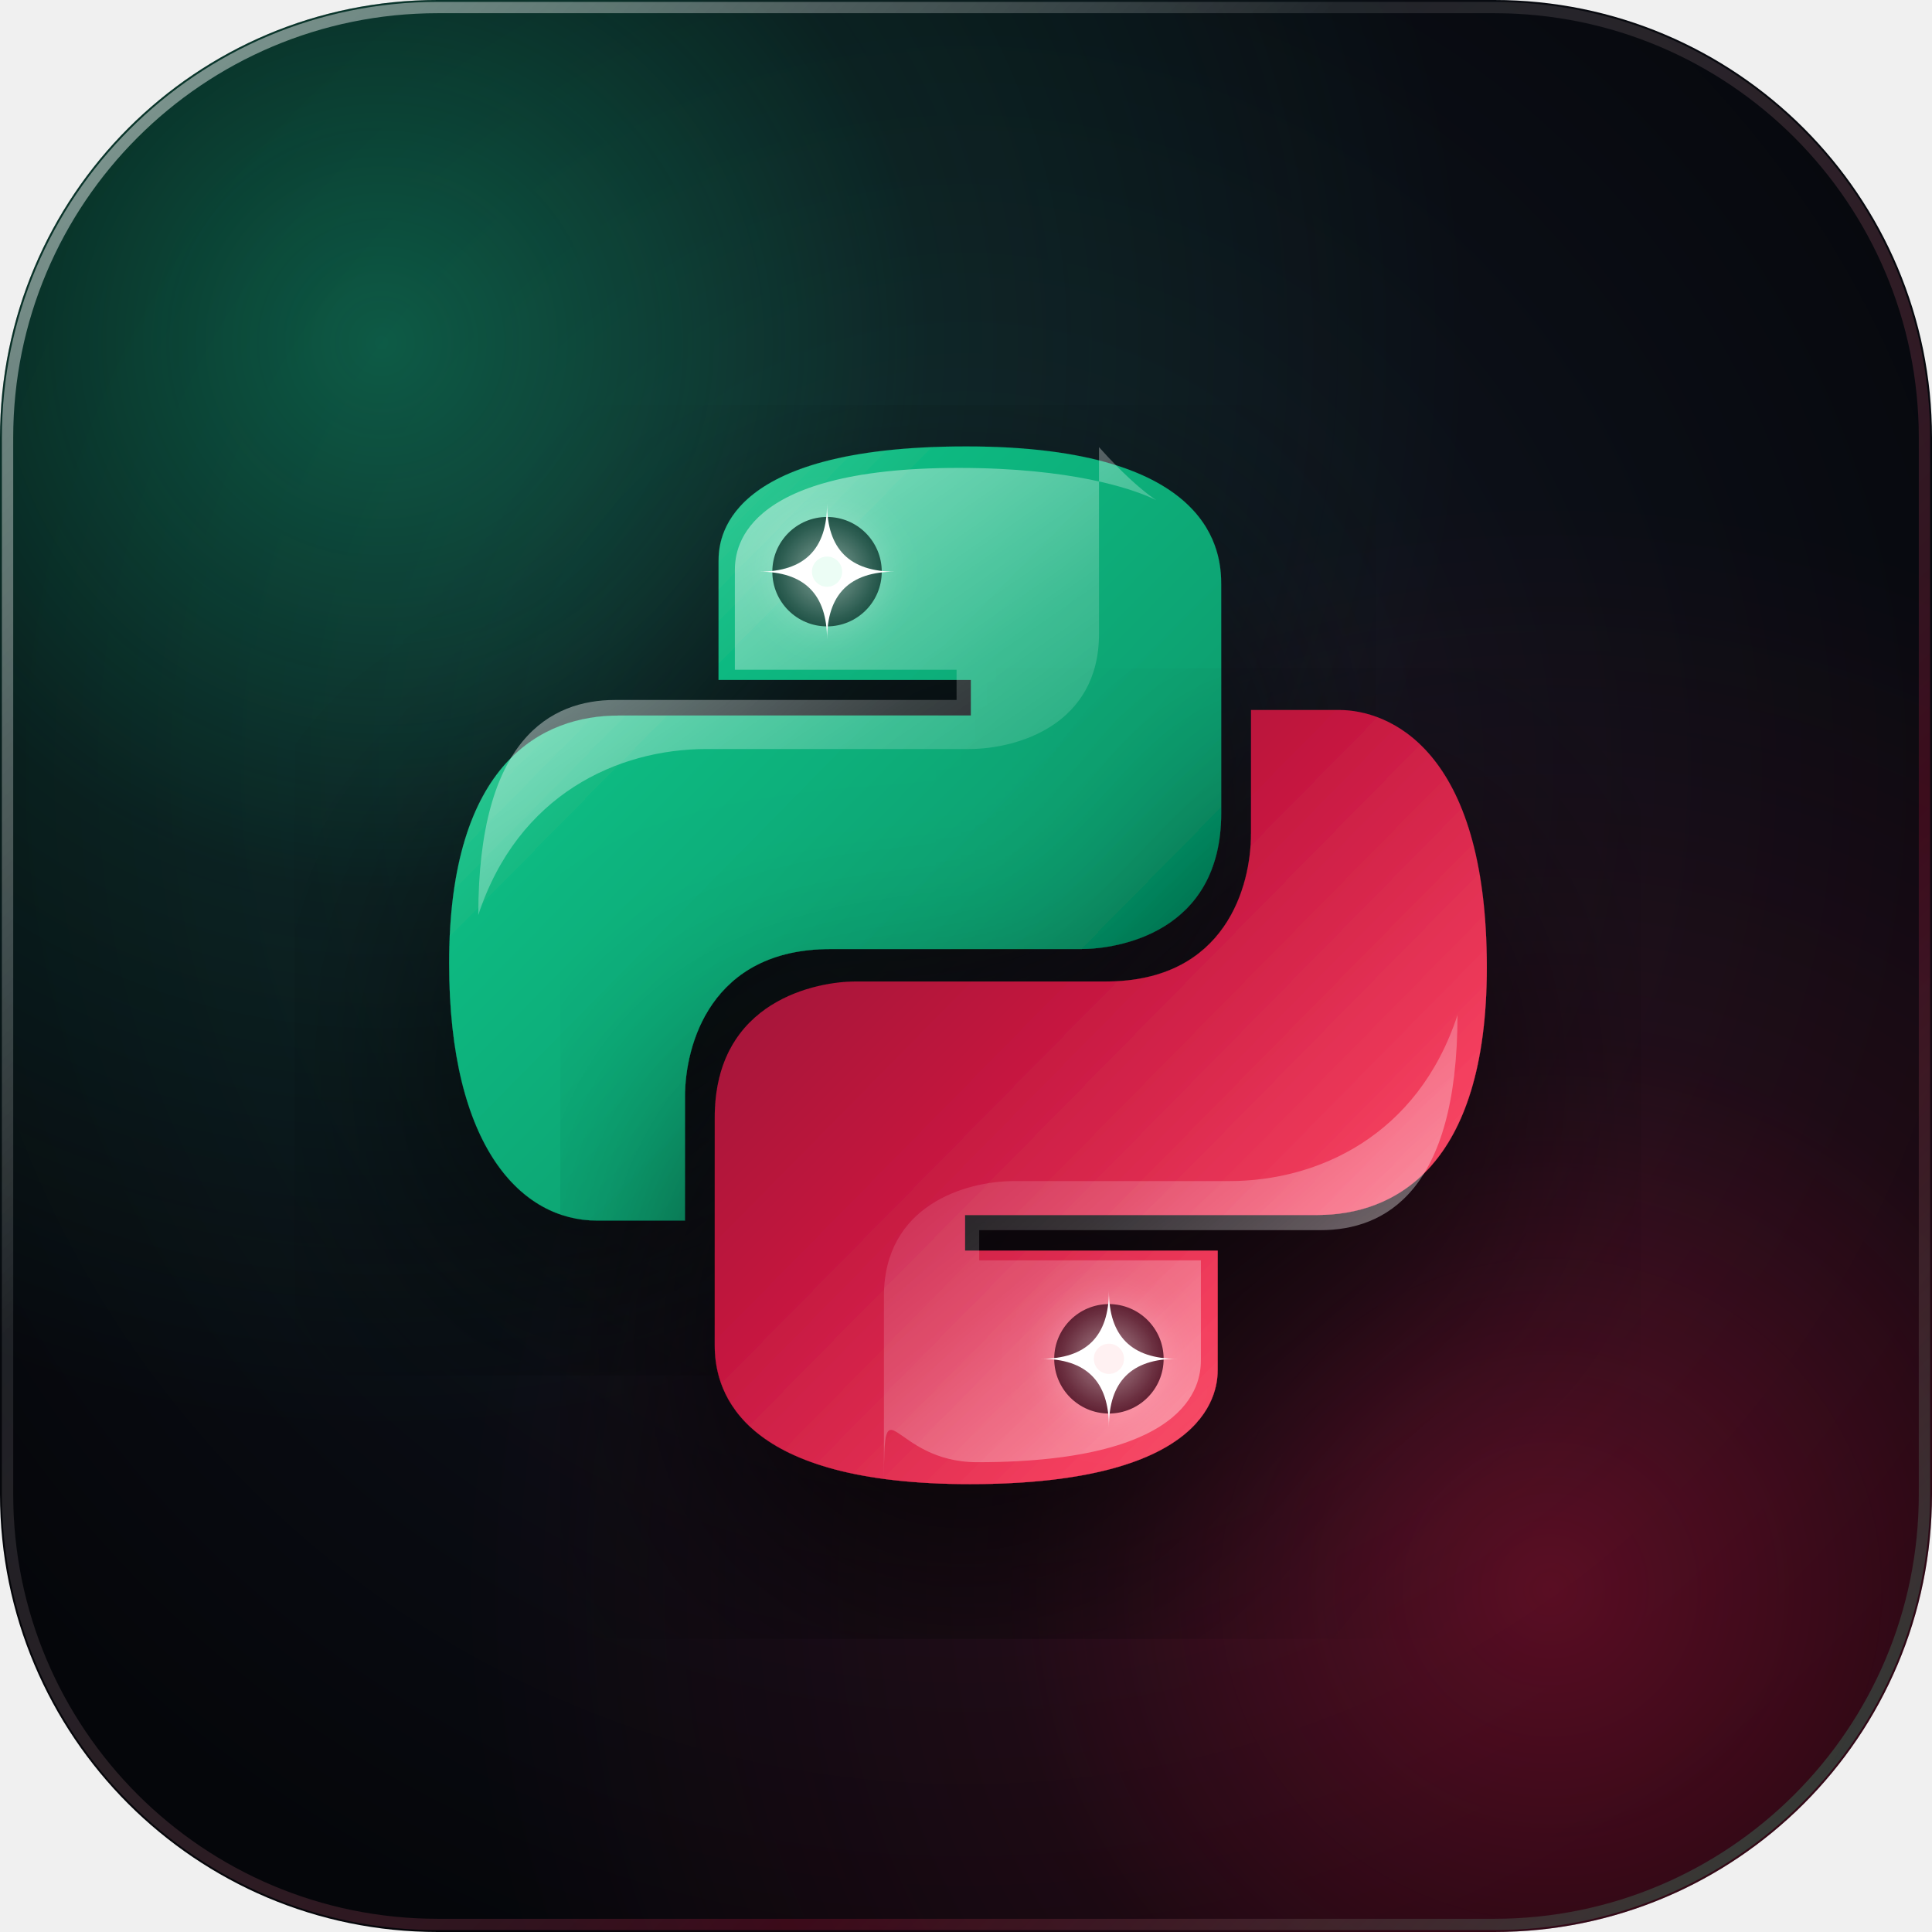
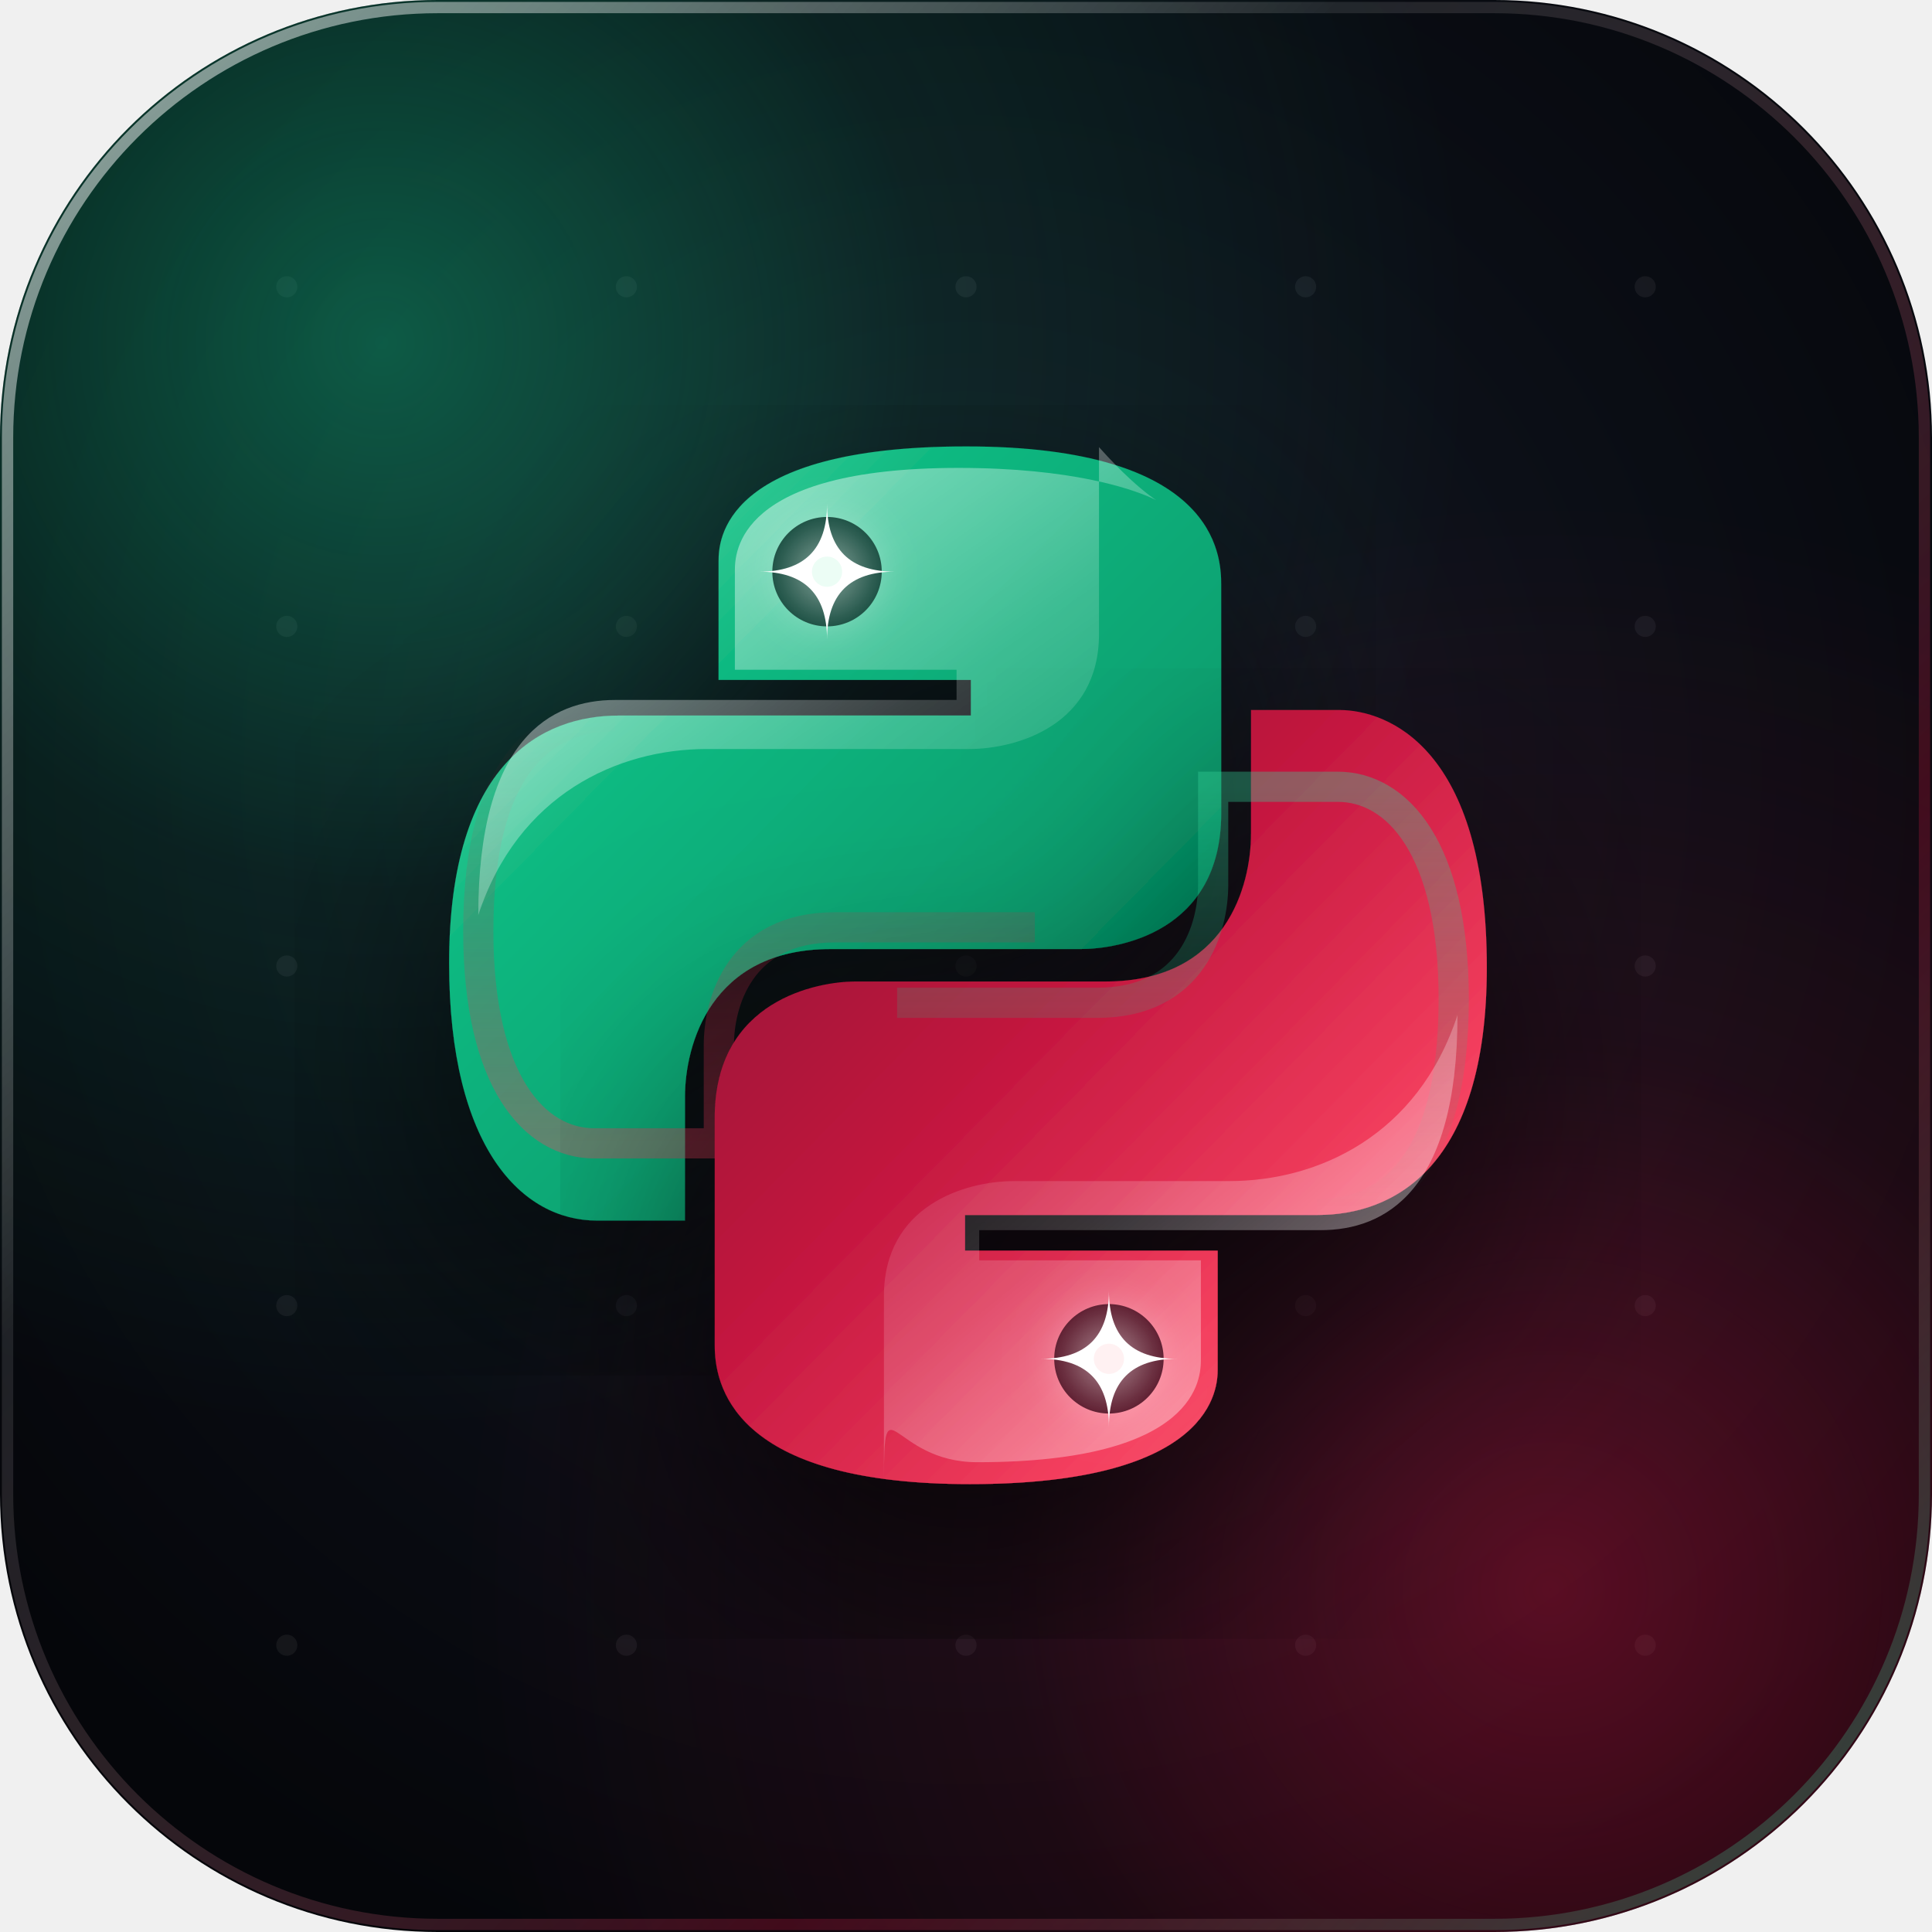
<svg xmlns="http://www.w3.org/2000/svg" viewBox="0 0 512 512" width="512" height="512">
  <defs>
    <radialGradient id="obsidian-bg" cx="50%" cy="40%" r="65%">
      <stop offset="0%" stop-color="#141824" />
      <stop offset="60%" stop-color="#0a0d14" />
      <stop offset="100%" stop-color="#05060a" />
    </radialGradient>
    <radialGradient id="orb-emerald" cx="20%" cy="18%" r="56%">
      <stop offset="0%" stop-color="#10b981" stop-opacity="0.45" />
      <stop offset="50%" stop-color="#10b981" stop-opacity="0.12" />
      <stop offset="100%" stop-color="#10b981" stop-opacity="0" />
    </radialGradient>
    <radialGradient id="orb-burgundy" cx="80%" cy="82%" r="56%">
      <stop offset="0%" stop-color="#be123c" stop-opacity="0.45" />
      <stop offset="50%" stop-color="#be123c" stop-opacity="0.12" />
      <stop offset="100%" stop-color="#be123c" stop-opacity="0" />
    </radialGradient>
    <linearGradient id="glass-rim" x1="0%" y1="0%" x2="100%" y2="100%">
-       <stop offset="0%" stop-color="rgba(255,255,255,0.55)" />
+       <stop offset="0%" stop-color="rgba(255,255,255,0.60)" />
      <stop offset="35%" stop-color="rgba(255,255,255,0.10)" />
-       <stop offset="70%" stop-color="rgba(190,18,60,0.25)" />
-       <stop offset="100%" stop-color="rgba(16,185,129,0.38)" />
+       <stop offset="70%" stop-color="rgba(190,18,60,0.28)" />
+       <stop offset="100%" stop-color="rgba(16,185,129,0.42)" />
    </linearGradient>
    <linearGradient id="snake-emerald" x1="0%" y1="0%" x2="100%" y2="100%">
      <stop offset="0%" stop-color="#6ee7b7" />
      <stop offset="32%" stop-color="#10b981" />
      <stop offset="80%" stop-color="#059669" />
      <stop offset="100%" stop-color="#047857" />
    </linearGradient>
    <linearGradient id="snake-burgundy" x1="100%" y1="100%" x2="0%" y2="0%">
      <stop offset="0%" stop-color="#fb7185" />
      <stop offset="28%" stop-color="#f43f5e" />
      <stop offset="62%" stop-color="#be123c" />
      <stop offset="100%" stop-color="#881337" />
+     </linearGradient>
+     <linearGradient id="bounce-burgundy-on-emerald" x1="0%" y1="0%" x2="0%" y2="100%">
+       <stop offset="0%" stop-color="#be123c" stop-opacity="0" />
+       <stop offset="100%" stop-color="#f43f5e" stop-opacity="0.55" />
+     </linearGradient>
+     <linearGradient id="bounce-emerald-on-burgundy" x1="0%" y1="100%" x2="0%" y2="0%">
+       <stop offset="0%" stop-color="#10b981" stop-opacity="0" />
+       <stop offset="100%" stop-color="#34d399" stop-opacity="0.55" />
    </linearGradient>
    <linearGradient id="specular-crest-upper" x1="0%" y1="0%" x2="100%" y2="100%">
      <stop offset="0%" stop-color="rgba(255,255,255,0.65)" />
      <stop offset="60%" stop-color="rgba(255,255,255,0.20)" />
      <stop offset="100%" stop-color="rgba(255,255,255,0)" />
    </linearGradient>
    <linearGradient id="specular-crest-lower" x1="100%" y1="100%" x2="0%" y2="0%">
      <stop offset="0%" stop-color="rgba(255,255,255,0.60)" />
      <stop offset="60%" stop-color="rgba(255,255,255,0.18)" />
      <stop offset="100%" stop-color="rgba(255,255,255,0)" />
    </linearGradient>
    <filter id="shadow-snake" x="-20%" y="-20%" width="140%" height="140%">
      <feDropShadow dx="0" dy="12" stdDeviation="14" flood-color="#000000" flood-opacity="0.75" />
    </filter>
    <filter id="glow-sparkle" x="-80%" y="-80%" width="260%" height="260%">
      <feGaussianBlur stdDeviation="3" result="blur" />
      <feMerge>
        <feMergeNode in="blur" />
        <feMergeNode in="SourceGraphic" />
      </feMerge>
    </filter>
  </defs>
  <rect width="512" height="512" rx="116" fill="url(#obsidian-bg)" />
+   <g fill="rgba(255,255,255,0.055)">
+     <circle cx="76" cy="76" r="2.8" />
+     <circle cx="166" cy="76" r="2.8" />
+     <circle cx="256" cy="76" r="2.8" />
+     <circle cx="346" cy="76" r="2.8" />
+     <circle cx="436" cy="76" r="2.8" />
+     <circle cx="76" cy="166" r="2.8" />
+     <circle cx="166" cy="166" r="2.8" />
+     <circle cx="256" cy="166" r="2.8" />
+     <circle cx="346" cy="166" r="2.8" />
+     <circle cx="436" cy="166" r="2.8" />
+     <circle cx="76" cy="256" r="2.8" />
+     <circle cx="166" cy="256" r="2.8" />
+     <circle cx="256" cy="256" r="2.8" />
+     <circle cx="346" cy="256" r="2.8" />
+     <circle cx="436" cy="256" r="2.8" />
+     <circle cx="76" cy="346" r="2.8" />
+     <circle cx="166" cy="346" r="2.8" />
+     <circle cx="256" cy="346" r="2.8" />
+     <circle cx="346" cy="346" r="2.8" />
+     <circle cx="436" cy="346" r="2.8" />
+     <circle cx="76" cy="436" r="2.8" />
+     <circle cx="166" cy="436" r="2.8" />
+     <circle cx="256" cy="436" r="2.8" />
+     <circle cx="346" cy="436" r="2.8" />
+     <circle cx="436" cy="436" r="2.8" />
+   </g>
  <rect width="512" height="512" rx="116" fill="url(#orb-emerald)" />
  <rect width="512" height="512" rx="116" fill="url(#orb-burgundy)" />
  <rect x="2" y="2" width="508" height="508" rx="114" fill="none" stroke="url(#glass-rim)" stroke-width="3" />
  <g transform="translate(118.5, 118.5) scale(2.5)">
    <path fill="url(#snake-emerald)" filter="url(#shadow-snake)" d="M55.023-0.077c-25.971,0-26.25,10.081-26.25,12.156c0,3.148,0,12.594,0,12.594h26.75v3.781 c0,0-27.852,0-37.375,0c-7.949,0-17.938,4.833-17.938,26.25c0,19.673,7.792,27.281,15.656,27.281c2.335,0,9.344,0,9.344,0 s0-9.765,0-13.125c0-5.491,2.721-15.656,15.406-15.656c15.91,0,19.971,0,26.531,0c3.902,0,14.906-1.696,14.906-14.406 c0-13.452,0-17.89,0-24.219C82.054,11.426,81.515-0.077,55.023-0.077z" />
+     <path fill="none" stroke="url(#bounce-burgundy-on-emerald)" stroke-width="3.2" opacity="0.65" d="M17.8 28.5 c-6.8 0-14.5 4.1-14.5 22.8 c0 16 6 22.5 12.3 22.5 h13.2 v-10.4 c0-4.4 2.1-12.5 12.3-12.5 h21.2" />
    <path fill="url(#specular-crest-upper)" d="M54.2 2.2c-23.5 0-23.7 9-23.7 10.9v10.5h23.5v3.2H17.8c-6.8 0-14.5 4.1-14.5 22.8c4.2-12.8 14.8-17.6 24.2-17.6h27.8c5.2 0 13.8-2.6 13.8-12.2c0-10.4 0-14.2 0-19.8C79.1 11.2 78.4 2.2 54.2 2.2z" />
    <circle cx="40.27" cy="13.2" r="5.8" fill="#043d2f" />
    <g transform="translate(40.27, 13.2)" filter="url(#glow-sparkle)">
      <path d="M 0,-7.2 Q 0,0 7.2,0 Q 0,0 0,7.2 Q 0,0 -7.2,0 Q 0,0 0,-7.2 Z" fill="#ffffff" />
      <circle cx="0" cy="0" r="1.6" fill="#ecfdf5" />
    </g>
    <path fill="url(#snake-burgundy)" filter="url(#shadow-snake)" d="M55.397,109.923c25.959,0,26.282-10.271,26.282-12.156c0-3.148,0-12.594,0-12.594H54.897v-3.781 c0,0,28.032,0,37.375,0c8.009,0,17.938-4.954,17.938-26.25c0-23.322-10.538-27.281-15.656-27.281c-2.336,0-9.344,0-9.344,0 s0,10.216,0,13.125c0,5.491-2.631,15.656-15.406,15.656c-15.91,0-19.476,0-26.532,0c-3.892,0-14.906,1.896-14.906,14.406 c0,14.475,0,18.265,0,24.219C28.366,100.497,31.562,109.923,55.397,109.923z" />
+     <path fill="none" stroke="url(#bounce-emerald-on-burgundy)" stroke-width="3.2" opacity="0.65" d="M92.2 81.3 c6.8 0 14.5-4.1 14.5-22.8 c0-16-6-22.5-12.3-22.5 H81.2 v10.4 c0 4.4-2.1 12.5-12.3 12.5 H47.7" />
    <path fill="url(#specular-crest-lower)" d="M56.2 107.6c23.5 0 23.7-9 23.7-10.9V86.2H56.4v-3.2h36.2c6.8 0 14.5-4.1 14.5-22.8c-4.2 12.8-14.8 17.6-24.2 17.6H60.1c-5.2 0-13.8 2.6-13.8 12.2c0 10.4 0 14.2 0 19.8C46.3 98.6 47 107.6 56.2 107.6z" />
    <circle cx="70.15" cy="96.64" r="5.8" fill="#4c0519" />
    <g transform="translate(70.15, 96.64)" filter="url(#glow-sparkle)">
      <path d="M 0,-7.2 Q 0,0 7.2,0 Q 0,0 0,7.2 Q 0,0 -7.2,0 Q 0,0 0,-7.2 Z" fill="#ffffff" />
      <circle cx="0" cy="0" r="1.6" fill="#fff1f2" />
    </g>
  </g>
</svg>
